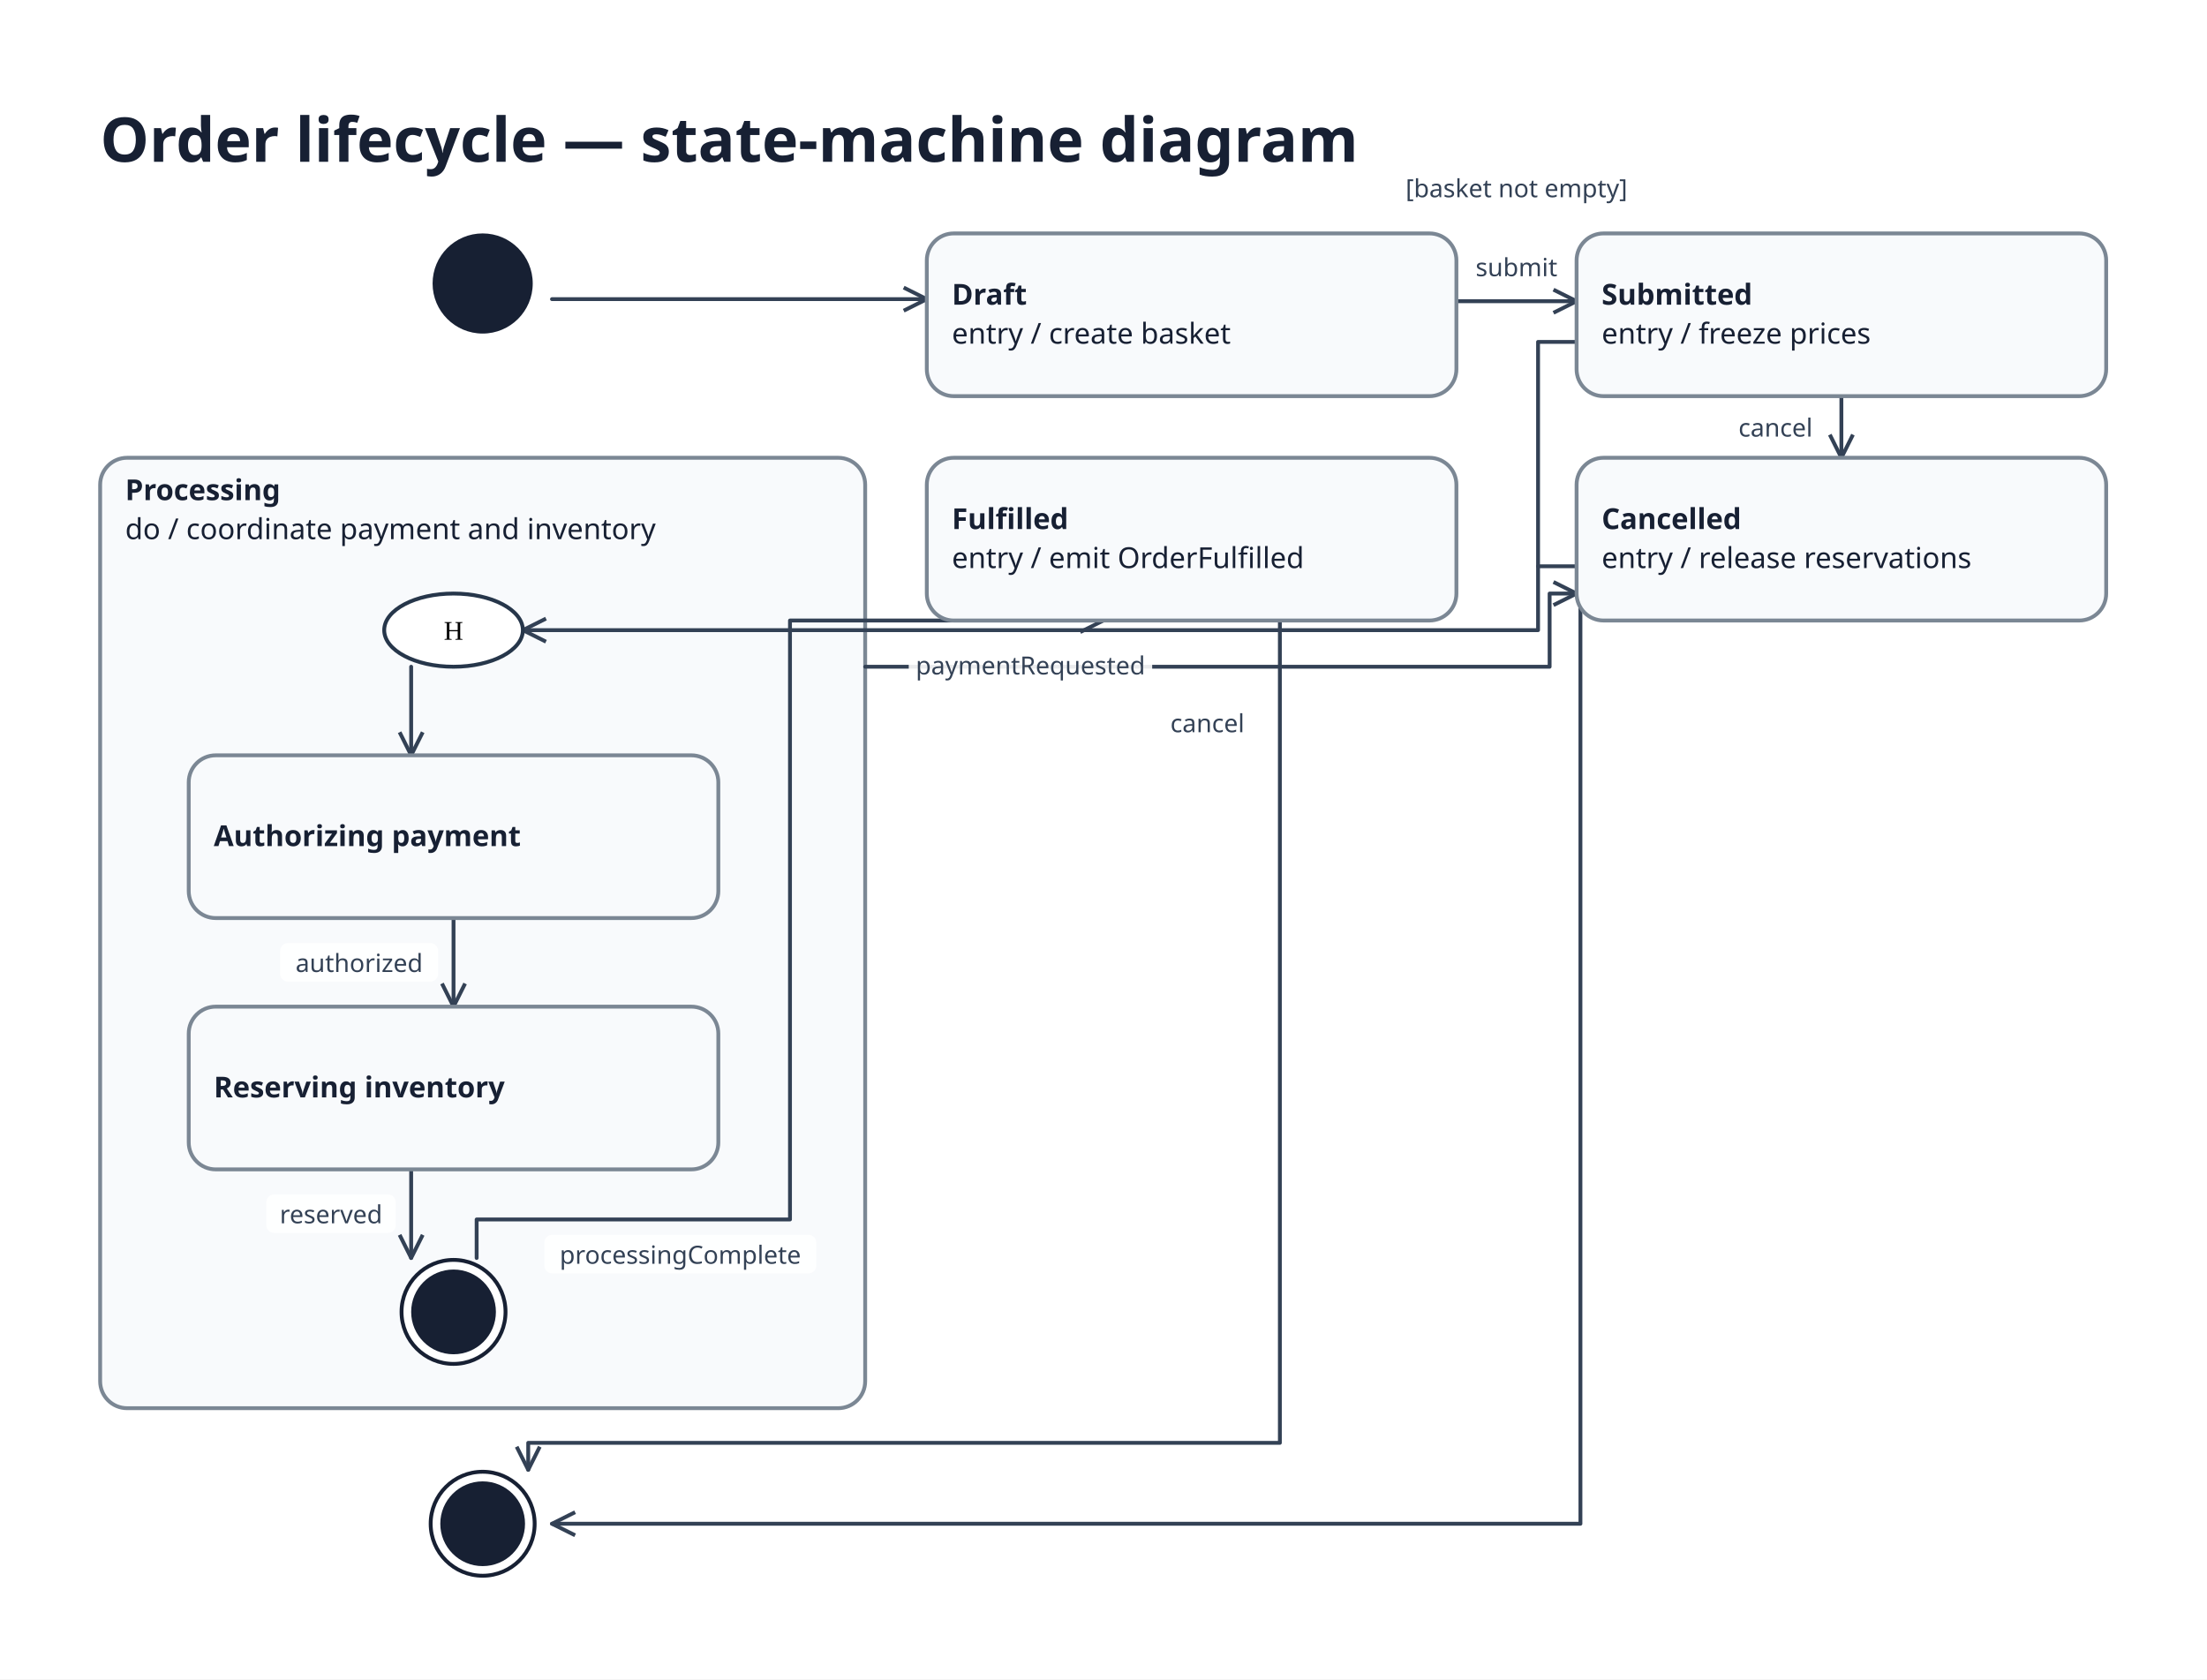
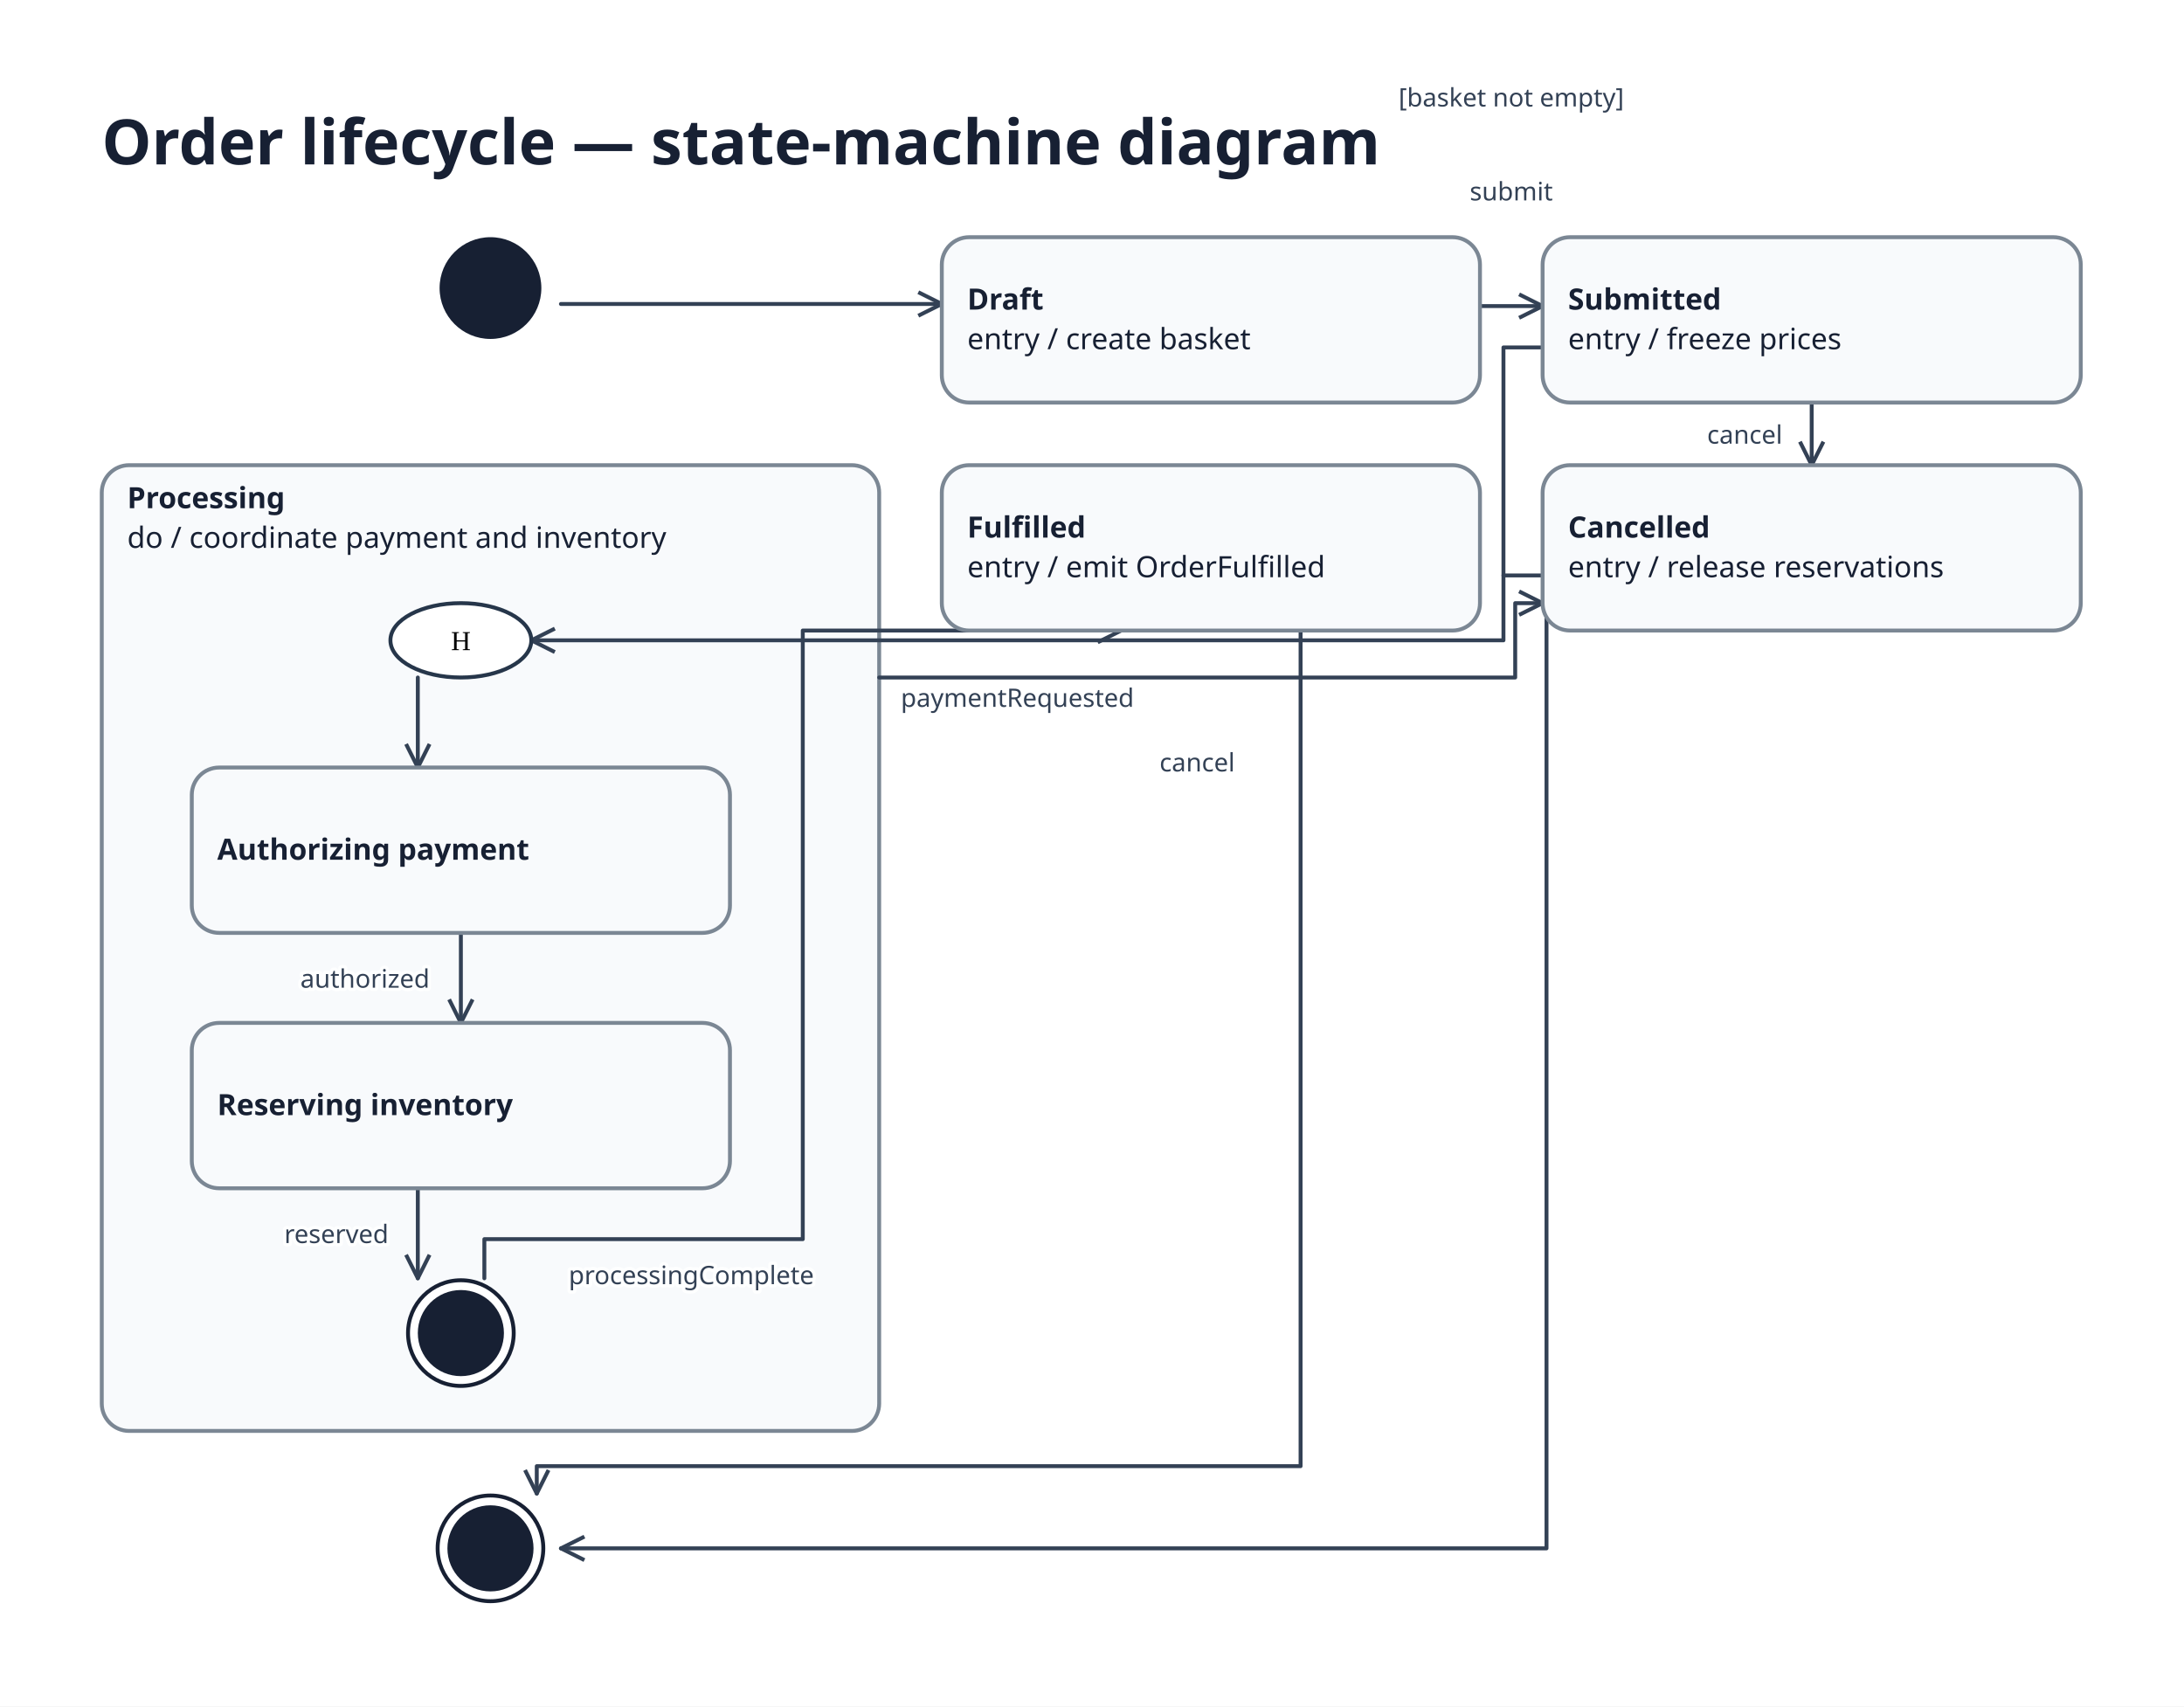
- <svg xmlns="http://www.w3.org/2000/svg" width="1146" height="872" viewBox="0 0 1146 872" role="img" aria-label="uml-state-machine-example">
+ <svg xmlns="http://www.w3.org/2000/svg" width="1116" height="872" viewBox="0 0 1116 872" role="img" aria-label="uml-state-machine-example">
  <rect width="100%" height="100%" fill="#ffffff" />
  <g id="boundaries">
    <rect x="52" y="237.7" width="397.25" height="493.5" rx="14" fill="#f8fafc" stroke="#7b8794" stroke-width="2" />
  </g>
  <g id="corridor-dividers" />
  <g id="lines">
    <g data-line="history-authorizing">
      <polyline points="213.5,346.2 213.5,392.2" fill="none" stroke="#334155" stroke-width="2" stroke-linejoin="round" stroke-linecap="round" />
      <path d="M 207.5 380.2 L 213.5 392.2 L 219.5 380.2" fill="none" stroke="#334155" stroke-width="2" stroke-linejoin="round" />
    </g>
    <g data-line="authorizing-reserving">
      <polyline points="235.5,476.7 235.5,522.7" fill="none" stroke="#334155" stroke-width="2" stroke-linejoin="round" stroke-linecap="round" />
      <path d="M 229.5 510.7 L 235.5 522.7 L 241.5 510.7" fill="none" stroke="#334155" stroke-width="2" stroke-linejoin="round" />
    </g>
    <g data-line="reserving-complete">
      <polyline points="213.5,607.2 213.5,653.2" fill="none" stroke="#334155" stroke-width="2" stroke-linejoin="round" stroke-linecap="round" />
      <path d="M 207.5 641.2 L 213.5 653.2 L 219.5 641.2" fill="none" stroke="#334155" stroke-width="2" stroke-linejoin="round" />
    </g>
    <g data-line="begin">
      <polyline points="286.625,155.325 481.25,155.325" fill="none" stroke="#334155" stroke-width="2" stroke-linejoin="round" stroke-linecap="round" />
      <path d="M 469.25 161.325 L 481.25 155.325 L 469.25 149.325" fill="none" stroke="#334155" stroke-width="2" stroke-linejoin="round" />
    </g>
    <g data-line="submit">
-       <polyline points="756.25,156.408 818.65,156.408" fill="none" stroke="#334155" stroke-width="2" stroke-linejoin="round" stroke-linecap="round" />
-       <path d="M 806.65 162.408 L 818.65 156.408 L 806.65 150.408" fill="none" stroke="#334155" stroke-width="2" stroke-linejoin="round" />
+       <polyline points="756.25,156.408 788.25,156.408" fill="none" stroke="#334155" stroke-width="2" stroke-linejoin="round" stroke-linecap="round" />
+       <path d="M 776.25 162.408 L 788.25 156.408 L 776.25 150.408" fill="none" stroke="#334155" stroke-width="2" stroke-linejoin="round" />
    </g>
    <g data-line="process">
-       <polyline points="818.65,177.533 798.65,177.533 798.65,327.2 271.5,327.2" fill="none" stroke="#334155" stroke-width="2" stroke-linejoin="round" stroke-linecap="round" />
+       <polyline points="788.25,177.533 768.25,177.533 768.25,327.2 271.5,327.2" fill="none" stroke="#334155" stroke-width="2" stroke-linejoin="round" stroke-linecap="round" />
      <path d="M 283.5 321.2 L 271.5 327.2 L 283.5 333.2" fill="none" stroke="#334155" stroke-width="2" stroke-linejoin="round" />
    </g>
    <g data-line="fulfil">
      <polyline points="247.5,653.2 247.5,633.2 410.208,633.2 410.208,322.2 572.917,322.2" fill="none" stroke="#334155" stroke-width="2" stroke-linejoin="round" stroke-linecap="round" />
      <path d="M 560.917 328.2 L 572.917 322.2 L 560.917 316.2" fill="none" stroke="#334155" stroke-width="2" stroke-linejoin="round" />
    </g>
    <g data-line="cancel-submitted">
-       <polyline points="956.15,205.7 956.15,237.7" fill="none" stroke="#334155" stroke-width="2" stroke-linejoin="round" stroke-linecap="round" />
-       <path d="M 950.15 225.7 L 956.15 237.7 L 962.15 225.7" fill="none" stroke="#334155" stroke-width="2" stroke-linejoin="round" />
+       <polyline points="925.75,205.7 925.75,237.7" fill="none" stroke="#334155" stroke-width="2" stroke-linejoin="round" stroke-linecap="round" />
+       <path d="M 919.75 225.7 L 925.75 237.7 L 931.75 225.7" fill="none" stroke="#334155" stroke-width="2" stroke-linejoin="round" />
    </g>
    <g data-line="cancel-processing">
-       <polyline points="449.25,346.2 804.65,346.2 804.65,308.2 818.65,308.2" fill="none" stroke="#334155" stroke-width="2" stroke-linejoin="round" stroke-linecap="round" />
-       <path d="M 806.65 314.2 L 818.65 308.2 L 806.65 302.2" fill="none" stroke="#334155" stroke-width="2" stroke-linejoin="round" />
+       <polyline points="449.25,346.2 774.25,346.2 774.25,308.2 788.25,308.2" fill="none" stroke="#334155" stroke-width="2" stroke-linejoin="round" stroke-linecap="round" />
+       <path d="M 776.25 314.2 L 788.25 308.2 L 776.25 302.2" fill="none" stroke="#334155" stroke-width="2" stroke-linejoin="round" />
    </g>
    <g data-line="finish-fulfilled">
      <polyline points="664.583,322.2 664.583,749.2 274.282,749.2 274.282,763.2" fill="none" stroke="#334155" stroke-width="2" stroke-linejoin="round" stroke-linecap="round" />
      <path d="M 268.282 751.2 L 274.282 763.2 L 280.282 751.2" fill="none" stroke="#334155" stroke-width="2" stroke-linejoin="round" />
    </g>
    <g data-line="finish-cancelled">
-       <polyline points="818.65,294.033 798.65,294.033 820.65,294.033 820.65,791.2 286.625,791.2" fill="none" stroke="#334155" stroke-width="2" stroke-linejoin="round" stroke-linecap="round" />
+       <polyline points="788.25,294.033 768.25,294.033 790.25,294.033 790.25,791.2 286.625,791.2" fill="none" stroke="#334155" stroke-width="2" stroke-linejoin="round" stroke-linecap="round" />
      <path d="M 298.625 785.2 L 286.625 791.2 L 298.625 797.2" fill="none" stroke="#334155" stroke-width="2" stroke-linejoin="round" />
    </g>
  </g>
  <g id="objects">
    <circle cx="250.625" cy="147.2" r="26" fill="#172033" />
    <rect x="481.25" y="121.2" width="275" height="84.5" rx="14" fill="#f8fafc" stroke="#7b8794" stroke-width="2" />
-     <rect x="818.65" y="121.2" width="275" height="84.5" rx="14" fill="#f8fafc" stroke="#7b8794" stroke-width="2" />
+     <rect x="788.25" y="121.2" width="275" height="84.5" rx="14" fill="#f8fafc" stroke="#7b8794" stroke-width="2" />
    <g>
      <rect x="199.5" y="308.2" width="72" height="38" rx="36" fill="#ffffff" stroke="#26364a" stroke-width="2" />
      <text x="235.5" y="332.2" text-anchor="middle" font-size="14">H</text>
    </g>
    <rect x="98" y="392.2" width="275" height="84.5" rx="14" fill="#f8fafc" stroke="#7b8794" stroke-width="2" />
    <rect x="98" y="522.7" width="275" height="84.5" rx="14" fill="#f8fafc" stroke="#7b8794" stroke-width="2" />
    <g>
      <circle cx="235.5" cy="681.2" r="27" fill="white" stroke="#172033" stroke-width="2" />
      <circle cx="235.5" cy="681.2" r="22" fill="#172033" />
    </g>
    <rect x="481.25" y="237.7" width="275" height="84.5" rx="14" fill="#f8fafc" stroke="#7b8794" stroke-width="2" />
-     <rect x="818.65" y="237.7" width="275" height="84.5" rx="14" fill="#f8fafc" stroke="#7b8794" stroke-width="2" />
+     <rect x="788.25" y="237.7" width="275" height="84.5" rx="14" fill="#f8fafc" stroke="#7b8794" stroke-width="2" />
    <g>
      <circle cx="250.625" cy="791.2" r="27" fill="white" stroke="#172033" stroke-width="2" />
      <circle cx="250.625" cy="791.2" r="22" fill="#172033" />
    </g>
  </g>
  <g id="ports" />
  <g id="text">
    <text x="52" y="84" text-anchor="start" fill="#172033" font-family="ui-rounded, 'Comic Sans MS', sans-serif" font-size="32" font-weight="700">Order lifecycle — state-machine diagram</text>
    <text x="494.25" y="158.2" text-anchor="start" fill="#172033" font-family="ui-rounded, 'Comic Sans MS', sans-serif" font-size="15" font-weight="700">Draft</text>
    <text x="494.25" y="178.45" text-anchor="start" fill="#172033" font-family="ui-rounded, 'Comic Sans MS', sans-serif" font-size="15" font-weight="450">entry / create basket</text>
-     <text x="831.65" y="158.2" text-anchor="start" fill="#172033" font-family="ui-rounded, 'Comic Sans MS', sans-serif" font-size="15" font-weight="700">Submitted</text>
-     <text x="831.65" y="178.45" text-anchor="start" fill="#172033" font-family="ui-rounded, 'Comic Sans MS', sans-serif" font-size="15" font-weight="450">entry / freeze prices</text>
+     <text x="801.25" y="158.2" text-anchor="start" fill="#172033" font-family="ui-rounded, 'Comic Sans MS', sans-serif" font-size="15" font-weight="700">Submitted</text>
+     <text x="801.25" y="178.45" text-anchor="start" fill="#172033" font-family="ui-rounded, 'Comic Sans MS', sans-serif" font-size="15" font-weight="450">entry / freeze prices</text>
    <text x="65" y="259.7" text-anchor="start" fill="#172033" font-family="ui-rounded, 'Comic Sans MS', sans-serif" font-size="15" font-weight="700">Processing</text>
    <text x="65" y="279.95" text-anchor="start" fill="#172033" font-family="ui-rounded, 'Comic Sans MS', sans-serif" font-size="15" font-weight="450">do / coordinate payment and inventory</text>
    <text x="111" y="439.325" text-anchor="start" fill="#172033" font-family="ui-rounded, 'Comic Sans MS', sans-serif" font-size="15" font-weight="700">Authorizing payment</text>
    <text x="111" y="569.825" text-anchor="start" fill="#172033" font-family="ui-rounded, 'Comic Sans MS', sans-serif" font-size="15" font-weight="700">Reserving inventory</text>
    <text x="494.25" y="274.7" text-anchor="start" fill="#172033" font-family="ui-rounded, 'Comic Sans MS', sans-serif" font-size="15" font-weight="700">Fulfilled</text>
    <text x="494.25" y="294.95" text-anchor="start" fill="#172033" font-family="ui-rounded, 'Comic Sans MS', sans-serif" font-size="15" font-weight="450">entry / emit OrderFulfilled</text>
-     <text x="831.65" y="274.7" text-anchor="start" fill="#172033" font-family="ui-rounded, 'Comic Sans MS', sans-serif" font-size="15" font-weight="700">Cancelled</text>
-     <text x="831.65" y="294.95" text-anchor="start" fill="#172033" font-family="ui-rounded, 'Comic Sans MS', sans-serif" font-size="15" font-weight="450">entry / release reservations</text>
-     <g>
-       <rect x="145.5" y="489.7" width="82" height="20" rx="4" fill="#ffffff" fill-opacity=".9" />
-       <text x="186.5" y="504.7" text-anchor="middle" font-family="ui-rounded, sans-serif" font-size="13" fill="#334155">authorized</text>
+     <text x="801.25" y="274.7" text-anchor="start" fill="#172033" font-family="ui-rounded, 'Comic Sans MS', sans-serif" font-size="15" font-weight="700">Cancelled</text>
+     <text x="801.25" y="294.95" text-anchor="start" fill="#172033" font-family="ui-rounded, 'Comic Sans MS', sans-serif" font-size="15" font-weight="450">entry / release reservations</text>
+     <g data-line-label="authorizing-reserving">
+       <text x="186.5" y="504.7" text-anchor="middle" font-family="ui-rounded, sans-serif" font-size="13" fill="#334155" stroke="#ffffff" stroke-opacity=".92" stroke-width="3.5" stroke-linejoin="round" paint-order="stroke fill">authorized</text>
    </g>
-     <g>
-       <rect x="138.3" y="620.2" width="67.2" height="20" rx="4" fill="#ffffff" fill-opacity=".9" />
-       <text x="171.9" y="635.2" text-anchor="middle" font-family="ui-rounded, sans-serif" font-size="13" fill="#334155">reserved</text>
+     <g data-line-label="reserving-complete">
+       <text x="171.9" y="635.2" text-anchor="middle" font-family="ui-rounded, sans-serif" font-size="13" fill="#334155" stroke="#ffffff" stroke-opacity=".92" stroke-width="3.5" stroke-linejoin="round" paint-order="stroke fill">reserved</text>
    </g>
-     <g>
-       <rect x="761.25" y="128.408" width="52.4" height="20" rx="4" fill="#ffffff" fill-opacity=".9" />
-       <text x="787.45" y="143.408" text-anchor="middle" font-family="ui-rounded, sans-serif" font-size="13" fill="#334155">submit</text>
+     <g data-line-label="submit">
+       <text x="772.25" y="102.408" text-anchor="middle" font-family="ui-rounded, sans-serif" font-size="13" fill="#334155" stroke="#ffffff" stroke-opacity=".92" stroke-width="3.5" stroke-linejoin="round" paint-order="stroke fill">submit</text>
    </g>
-     <g>
-       <rect x="716.85" y="87.408" width="141.2" height="20" rx="4" fill="#ffffff" fill-opacity=".9" />
-       <text x="787.45" y="102.408" text-anchor="middle" font-family="ui-rounded, sans-serif" font-size="13" fill="#334155">[basket not empty]</text>
+     <g data-line-label="submit">
+       <text x="772.25" y="54.408" text-anchor="middle" font-family="ui-rounded, sans-serif" font-size="13" fill="#334155" stroke="#ffffff" stroke-opacity=".92" stroke-width="3.5" stroke-linejoin="round" paint-order="stroke fill">[basket not empty]</text>
    </g>
-     <g>
-       <rect x="471.875" y="335.2" width="126.4" height="20" rx="4" fill="#ffffff" fill-opacity=".9" />
-       <text x="535.075" y="350.2" text-anchor="middle" font-family="ui-rounded, sans-serif" font-size="13" fill="#334155">paymentRequested</text>
+     <g data-line-label="process">
+       <text x="519.875" y="361.2" text-anchor="middle" font-family="ui-rounded, sans-serif" font-size="13" fill="#334155" stroke="#ffffff" stroke-opacity=".92" stroke-width="3.5" stroke-linejoin="round" paint-order="stroke fill">paymentRequested</text>
    </g>
-     <g>
-       <rect x="282.66" y="641.2" width="141.2" height="20" rx="4" fill="#ffffff" fill-opacity=".9" />
-       <text x="353.26" y="656.2" text-anchor="middle" font-family="ui-rounded, sans-serif" font-size="13" fill="#334155">processingComplete</text>
+     <g data-line-label="fulfil">
+       <text x="353.26" y="656.2" text-anchor="middle" font-family="ui-rounded, sans-serif" font-size="13" fill="#334155" stroke="#ffffff" stroke-opacity=".92" stroke-width="3.5" stroke-linejoin="round" paint-order="stroke fill">processingComplete</text>
    </g>
-     <g>
-       <rect x="895.75" y="211.7" width="52.4" height="20" rx="4" fill="#ffffff" fill-opacity=".9" />
-       <text x="921.95" y="226.7" text-anchor="middle" font-family="ui-rounded, sans-serif" font-size="13" fill="#334155">cancel</text>
+     <g data-line-label="cancel-submitted">
+       <text x="891.55" y="226.7" text-anchor="middle" font-family="ui-rounded, sans-serif" font-size="13" fill="#334155" stroke="#ffffff" stroke-opacity=".92" stroke-width="3.5" stroke-linejoin="round" paint-order="stroke fill">cancel</text>
    </g>
-     <g>
-       <rect x="600.75" y="365.2" width="52.4" height="20" rx="4" fill="#ffffff" fill-opacity=".9" />
-       <text x="626.95" y="380.2" text-anchor="middle" font-family="ui-rounded, sans-serif" font-size="13" fill="#334155">cancel</text>
+     <g data-line-label="cancel-processing">
+       <text x="611.75" y="394.2" text-anchor="middle" font-family="ui-rounded, sans-serif" font-size="13" fill="#334155" stroke="#ffffff" stroke-opacity=".92" stroke-width="3.5" stroke-linejoin="round" paint-order="stroke fill">cancel</text>
    </g>
  </g>
</svg>
